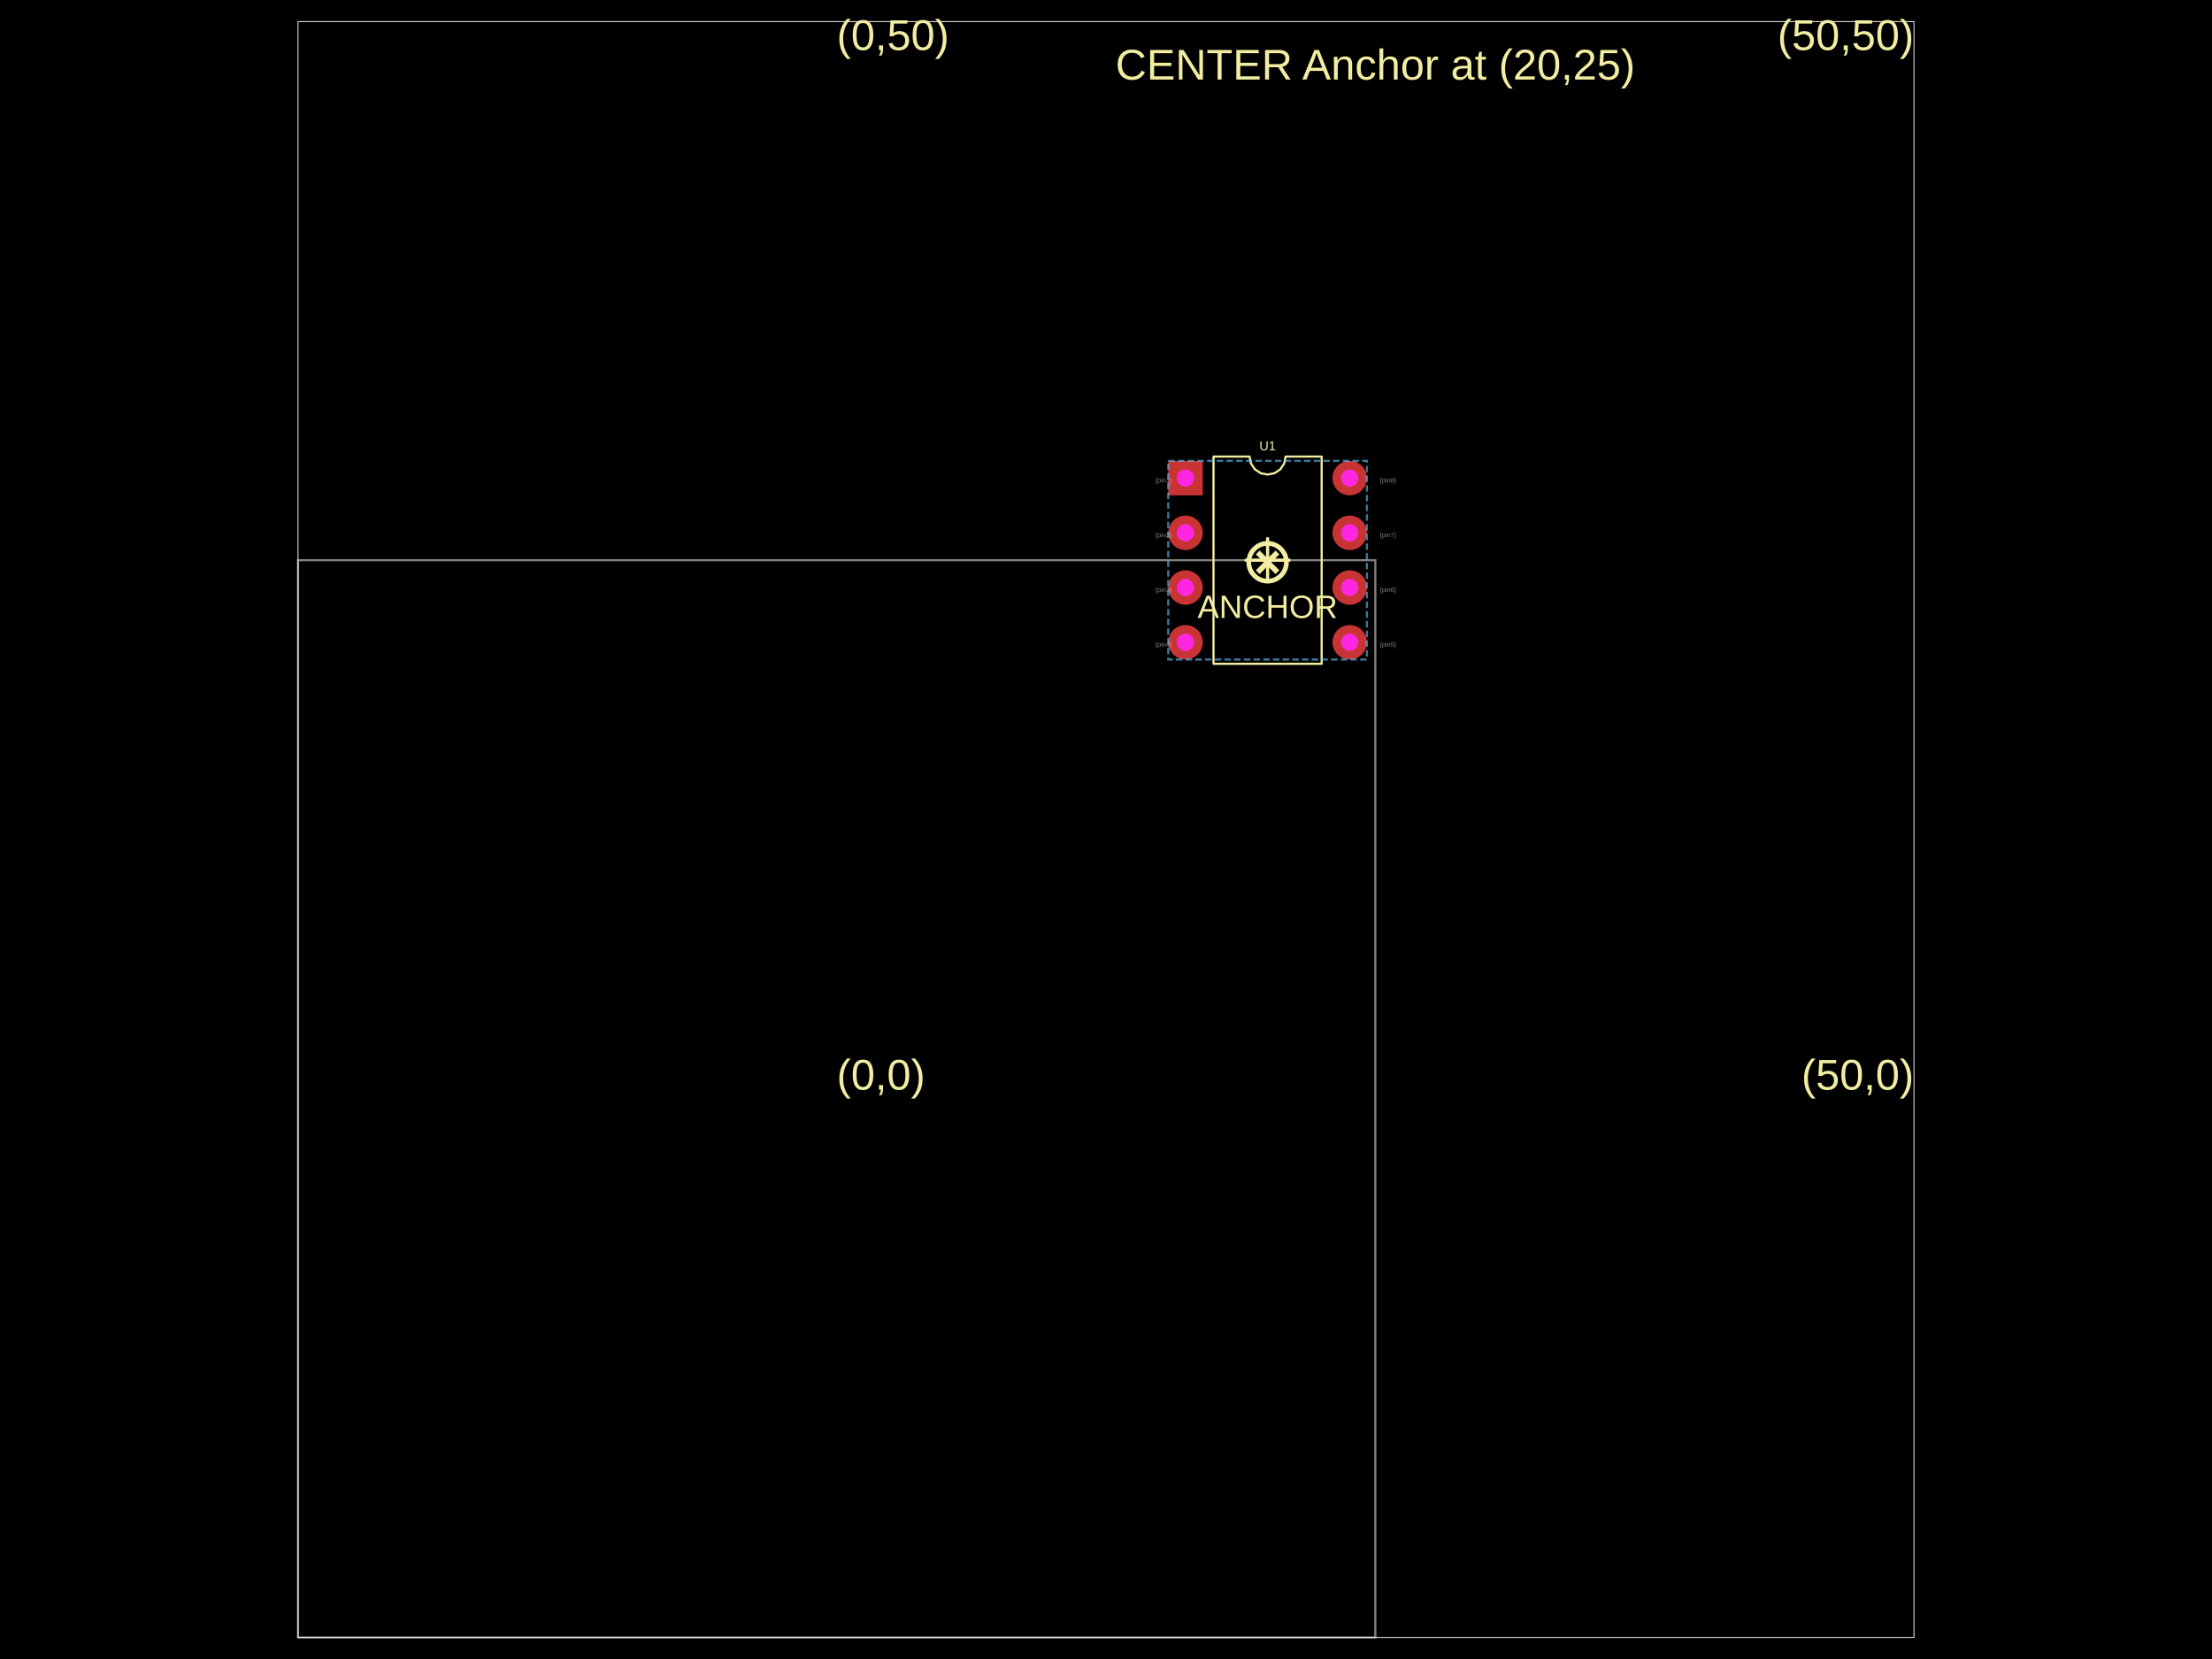
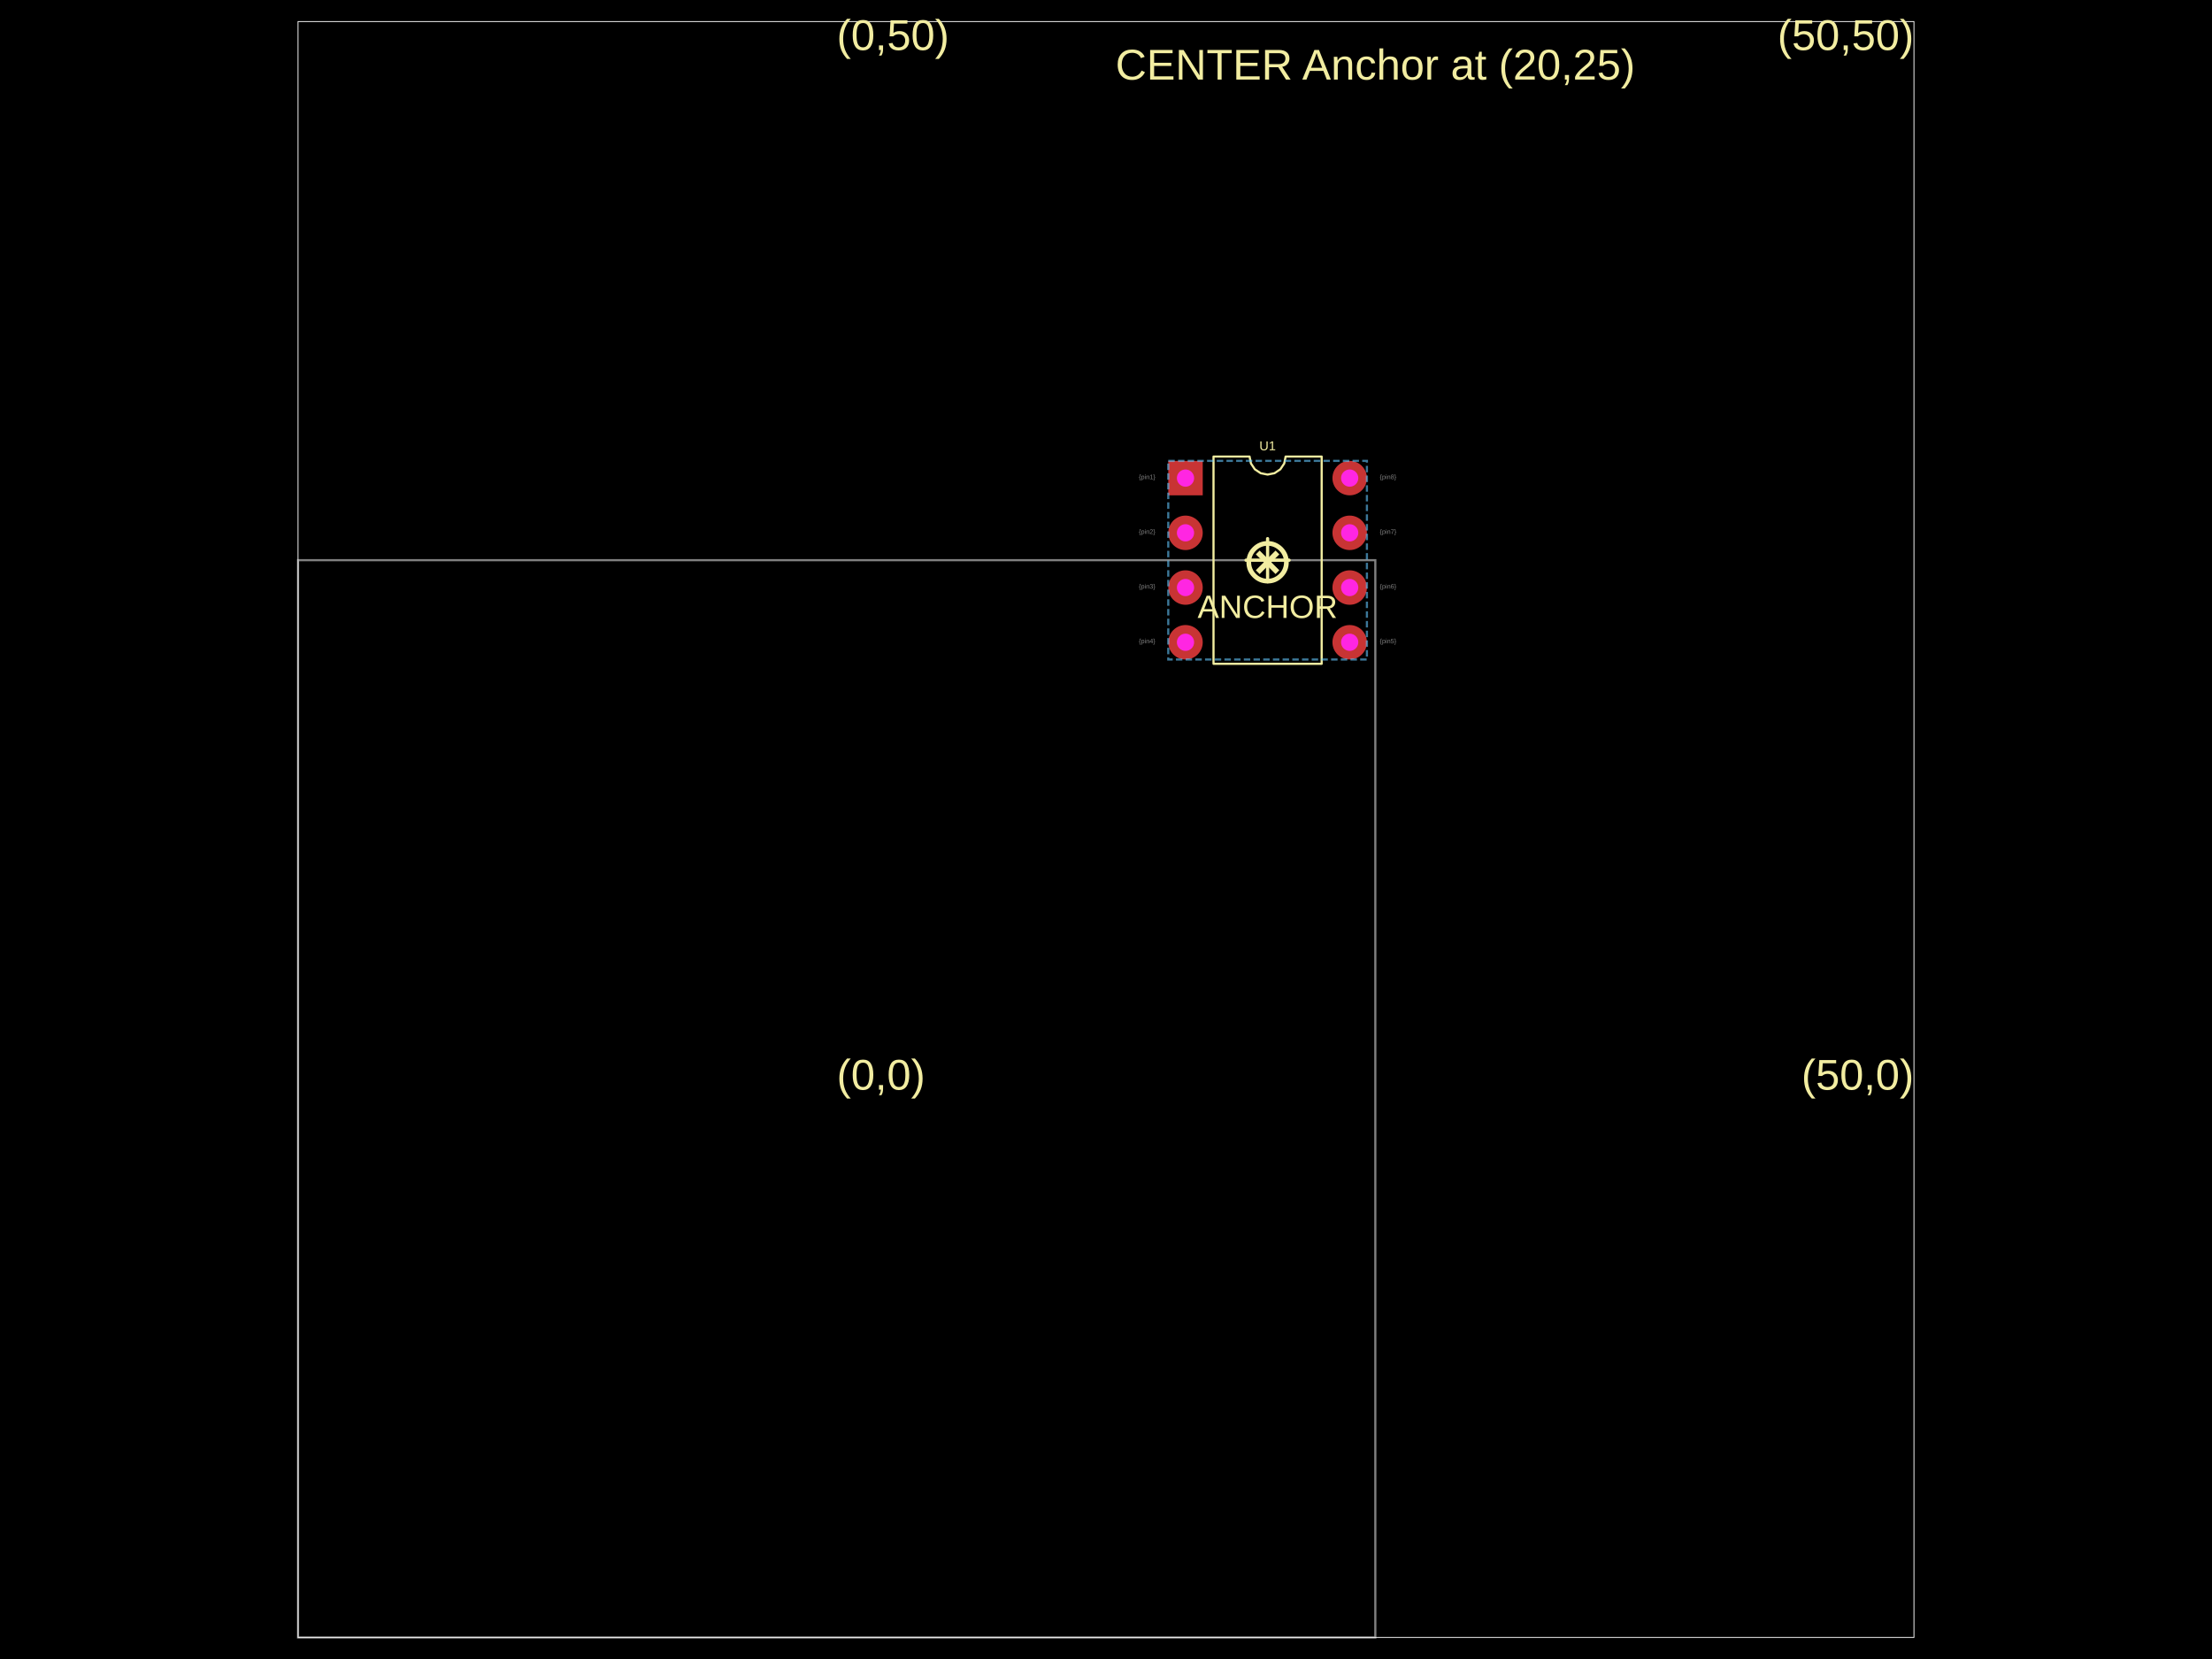
- <svg xmlns="http://www.w3.org/2000/svg" width="800" height="600" data-software-used-string="@tscircuit/core@0.0.1084">
+ <svg xmlns="http://www.w3.org/2000/svg" width="800" height="600" data-software-used-string="@tscircuit/core@0.0.1499">
  <style />
  <rect class="boundary" x="0" y="0" fill="#000" width="800" height="600" data-type="pcb_background" data-pcb-layer="global" />
  <rect class="pcb-boundary" fill="none" stroke="#fff" stroke-width="0.3" x="107.792" y="7.792" width="584.416" height="584.416" data-type="pcb_boundary" data-pcb-layer="global" />
  <path class="pcb-board" d="M 107.792 592.208 L 497.403 592.208 L 497.403 202.597 L 107.792 202.597 Z" fill="none" stroke="rgba(255, 255, 255, 0.5)" stroke-width="0.779" data-type="pcb_board" data-pcb-layer="board" />
-   <text x="0" y="0" dx="0" dy="0" fill="#f2eda1" font-family="Arial, sans-serif" font-size="15.584" text-anchor="start" dominant-baseline="text-after-edge" transform="matrix(1,0,0,1,302.5974,397.4026)" class="pcb-silkscreen-text pcb-silkscreen-top" data-pcb-silkscreen-text-id="null" stroke="none" data-type="pcb_silkscreen_text" data-pcb-layer="top">(0,0)</text>
-   <text x="0" y="0" dx="0" dy="0" fill="#f2eda1" font-family="Arial, sans-serif" font-size="15.584" text-anchor="end" dominant-baseline="text-after-edge" transform="matrix(1,0,0,1,692.2078,397.4026)" class="pcb-silkscreen-text pcb-silkscreen-top" data-pcb-silkscreen-text-id="null" stroke="none" data-type="pcb_silkscreen_text" data-pcb-layer="top">(50,0)</text>
-   <text x="0" y="0" dx="0" dy="0" fill="#f2eda1" font-family="Arial, sans-serif" font-size="15.584" text-anchor="start" dominant-baseline="text-before-edge" transform="matrix(1,0,0,1,302.5974,7.792208)" class="pcb-silkscreen-text pcb-silkscreen-top" data-pcb-silkscreen-text-id="null" stroke="none" data-type="pcb_silkscreen_text" data-pcb-layer="top">(0,50)</text>
-   <text x="0" y="0" dx="0" dy="0" fill="#f2eda1" font-family="Arial, sans-serif" font-size="15.584" text-anchor="end" dominant-baseline="text-before-edge" transform="matrix(1,0,0,1,692.2078,7.792208)" class="pcb-silkscreen-text pcb-silkscreen-top" data-pcb-silkscreen-text-id="null" stroke="none" data-type="pcb_silkscreen_text" data-pcb-layer="top">(50,50)</text>
-   <text x="0" y="0" dx="0" dy="0" fill="#f2eda1" font-family="Arial, sans-serif" font-size="15.584" text-anchor="middle" dominant-baseline="central" transform="matrix(1,0,0,1,497.4026,23.37662)" class="pcb-silkscreen-text pcb-silkscreen-top" data-pcb-silkscreen-text-id="null" stroke="none" data-type="pcb_silkscreen_text" data-pcb-layer="top">CENTER Anchor at (20,25)</text>
+   <text x="0" y="0" dx="0" dy="0" fill="#f2eda1" font-family="Arial, sans-serif" font-size="15.584" text-anchor="start" dominant-baseline="text-after-edge" transform="matrix(1,0,0,1,302.5974,397.4026)" class="pcb-silkscreen-text pcb-silkscreen-top" data-pcb-silkscreen-text-id="pcb_silkscreen_text_0" stroke="none" data-type="pcb_silkscreen_text" data-pcb-layer="top">(0,0)</text>
+   <text x="0" y="0" dx="0" dy="0" fill="#f2eda1" font-family="Arial, sans-serif" font-size="15.584" text-anchor="end" dominant-baseline="text-after-edge" transform="matrix(1,0,0,1,692.2078,397.4026)" class="pcb-silkscreen-text pcb-silkscreen-top" data-pcb-silkscreen-text-id="pcb_silkscreen_text_1" stroke="none" data-type="pcb_silkscreen_text" data-pcb-layer="top">(50,0)</text>
+   <text x="0" y="0" dx="0" dy="0" fill="#f2eda1" font-family="Arial, sans-serif" font-size="15.584" text-anchor="start" dominant-baseline="text-before-edge" transform="matrix(1,0,0,1,302.5974,7.792208)" class="pcb-silkscreen-text pcb-silkscreen-top" data-pcb-silkscreen-text-id="pcb_silkscreen_text_2" stroke="none" data-type="pcb_silkscreen_text" data-pcb-layer="top">(0,50)</text>
+   <text x="0" y="0" dx="0" dy="0" fill="#f2eda1" font-family="Arial, sans-serif" font-size="15.584" text-anchor="end" dominant-baseline="text-before-edge" transform="matrix(1,0,0,1,692.2078,7.792208)" class="pcb-silkscreen-text pcb-silkscreen-top" data-pcb-silkscreen-text-id="pcb_silkscreen_text_3" stroke="none" data-type="pcb_silkscreen_text" data-pcb-layer="top">(50,50)</text>
+   <text x="0" y="0" dx="0" dy="0" fill="#f2eda1" font-family="Arial, sans-serif" font-size="15.584" text-anchor="middle" dominant-baseline="central" transform="matrix(1,0,0,1,497.4026,23.37662)" class="pcb-silkscreen-text pcb-silkscreen-top" data-pcb-silkscreen-text-id="pcb_silkscreen_text_4" stroke="none" data-type="pcb_silkscreen_text" data-pcb-layer="top">CENTER Anchor at (20,25)</text>
  <path class="pcb-silkscreen pcb-silkscreen-top" d="M 450.649 202.597 L 466.234 202.597" fill="none" stroke="#f2eda1" stroke-width="1.169" stroke-linecap="round" stroke-linejoin="round" data-pcb-component-id="null" data-pcb-silkscreen-path-id="pcb_silkscreen_path_0" data-type="pcb_silkscreen_path" data-pcb-layer="top" />
  <path class="pcb-silkscreen pcb-silkscreen-top" d="M 458.442 210.39 L 458.442 194.805" fill="none" stroke="#f2eda1" stroke-width="1.169" stroke-linecap="round" stroke-linejoin="round" data-pcb-component-id="null" data-pcb-silkscreen-path-id="pcb_silkscreen_path_1" data-type="pcb_silkscreen_path" data-pcb-layer="top" />
-   <text x="0" y="0" dx="0" dy="0" fill="#f2eda1" font-family="Arial, sans-serif" font-size="23.377" text-anchor="middle" dominant-baseline="central" transform="matrix(1,0,0,1,458.4416,202.5974)" class="pcb-silkscreen-text pcb-silkscreen-top" data-pcb-silkscreen-text-id="null" stroke="none" data-type="pcb_silkscreen_text" data-pcb-layer="top">⊗</text>
-   <text x="0" y="0" dx="0" dy="0" fill="#f2eda1" font-family="Arial, sans-serif" font-size="11.688" text-anchor="middle" dominant-baseline="text-after-edge" transform="matrix(1,0,0,1,458.4416,225.974)" class="pcb-silkscreen-text pcb-silkscreen-top" data-pcb-silkscreen-text-id="null" stroke="none" data-type="pcb_silkscreen_text" data-pcb-layer="top">ANCHOR</text>
+   <text x="0" y="0" dx="0" dy="0" fill="#f2eda1" font-family="Arial, sans-serif" font-size="23.377" text-anchor="middle" dominant-baseline="central" transform="matrix(1,0,0,1,458.4416,202.5974)" class="pcb-silkscreen-text pcb-silkscreen-top" data-pcb-silkscreen-text-id="pcb_silkscreen_text_5" stroke="none" data-type="pcb_silkscreen_text" data-pcb-layer="top">⊗</text>
+   <text x="0" y="0" dx="0" dy="0" fill="#f2eda1" font-family="Arial, sans-serif" font-size="11.688" text-anchor="middle" dominant-baseline="text-after-edge" transform="matrix(1,0,0,1,458.4416,225.974)" class="pcb-silkscreen-text pcb-silkscreen-top" data-pcb-silkscreen-text-id="pcb_silkscreen_text_6" stroke="none" data-type="pcb_silkscreen_text" data-pcb-layer="top">ANCHOR</text>
  <path class="pcb-silkscreen pcb-silkscreen-top" d="M 438.883 240.078 L 438.883 165.117 L 451.922 165.117 L 452.418 167.612 L 453.832 169.727 L 455.947 171.14 L 458.442 171.636 L 460.936 171.14 L 463.052 169.727 L 464.465 167.612 L 464.961 165.117 L 478 165.117 L 478 240.078 L 438.883 240.078 Z" fill="none" stroke="#f2eda1" stroke-width="0.779" stroke-linecap="round" stroke-linejoin="round" data-pcb-component-id="pcb_component_0" data-pcb-silkscreen-path-id="pcb_silkscreen_path_2" data-type="pcb_silkscreen_path" data-pcb-layer="top" />
-   <text x="0" y="0" dx="0" dy="0" fill="#f2eda1" font-family="Arial, sans-serif" font-size="4.675" text-anchor="middle" dominant-baseline="central" transform="matrix(1,0,0,1,458.4416,161.2208)" class="pcb-silkscreen-text pcb-silkscreen-top" data-pcb-silkscreen-text-id="pcb_component_0" stroke="none" data-type="pcb_silkscreen_text" data-pcb-layer="top">U1</text>
-   <g data-type="pcb_plated_hole" data-pcb-layer="through">
+   <text x="0" y="0" dx="0" dy="0" fill="#f2eda1" font-family="Arial, sans-serif" font-size="4.675" text-anchor="middle" dominant-baseline="central" transform="matrix(1,0,0,1,458.4416,161.2208)" class="pcb-silkscreen-text pcb-silkscreen-top" data-pcb-silkscreen-text-id="pcb_silkscreen_text_7" stroke="none" data-type="pcb_silkscreen_text" data-pcb-layer="top">U1</text>
+   <g data-type="pcb_plated_hole" data-pcb-layer="through" data-pad-name="U1.pin1">
    <rect class="pcb-hole-outer-pad" fill="rgb(200, 52, 52)" x="422.519" y="166.675" width="12.468" height="12.468" data-type="pcb_plated_hole" data-pcb-layer="top" />
    <circle class="pcb-hole-inner" fill="#FF26E2" cx="428.753" cy="172.909" r="3.117" data-type="pcb_plated_hole_drill" data-pcb-layer="drill" />
  </g>
-   <g data-type="pcb_plated_hole" data-pcb-layer="through">
+   <g data-type="pcb_plated_hole" data-pcb-layer="through" data-pad-name="U1.pin2">
    <circle class="pcb-hole-outer" fill="rgb(200, 52, 52)" cx="428.753" cy="192.701" r="6.234" data-type="pcb_plated_hole" data-pcb-layer="top" />
    <circle class="pcb-hole-inner" fill="#FF26E2" cx="428.753" cy="192.701" r="3.117" data-type="pcb_plated_hole_drill" data-pcb-layer="drill" />
  </g>
-   <g data-type="pcb_plated_hole" data-pcb-layer="through">
+   <g data-type="pcb_plated_hole" data-pcb-layer="through" data-pad-name="U1.pin3">
    <circle class="pcb-hole-outer" fill="rgb(200, 52, 52)" cx="428.753" cy="212.494" r="6.234" data-type="pcb_plated_hole" data-pcb-layer="top" />
    <circle class="pcb-hole-inner" fill="#FF26E2" cx="428.753" cy="212.494" r="3.117" data-type="pcb_plated_hole_drill" data-pcb-layer="drill" />
  </g>
-   <g data-type="pcb_plated_hole" data-pcb-layer="through">
+   <g data-type="pcb_plated_hole" data-pcb-layer="through" data-pad-name="U1.pin4">
    <circle class="pcb-hole-outer" fill="rgb(200, 52, 52)" cx="428.753" cy="232.286" r="6.234" data-type="pcb_plated_hole" data-pcb-layer="top" />
    <circle class="pcb-hole-inner" fill="#FF26E2" cx="428.753" cy="232.286" r="3.117" data-type="pcb_plated_hole_drill" data-pcb-layer="drill" />
  </g>
-   <g data-type="pcb_plated_hole" data-pcb-layer="through">
+   <g data-type="pcb_plated_hole" data-pcb-layer="through" data-pad-name="U1.pin5">
    <circle class="pcb-hole-outer" fill="rgb(200, 52, 52)" cx="488.13" cy="232.286" r="6.234" data-type="pcb_plated_hole" data-pcb-layer="top" />
    <circle class="pcb-hole-inner" fill="#FF26E2" cx="488.13" cy="232.286" r="3.117" data-type="pcb_plated_hole_drill" data-pcb-layer="drill" />
  </g>
-   <g data-type="pcb_plated_hole" data-pcb-layer="through">
+   <g data-type="pcb_plated_hole" data-pcb-layer="through" data-pad-name="U1.pin6">
    <circle class="pcb-hole-outer" fill="rgb(200, 52, 52)" cx="488.13" cy="212.494" r="6.234" data-type="pcb_plated_hole" data-pcb-layer="top" />
    <circle class="pcb-hole-inner" fill="#FF26E2" cx="488.13" cy="212.494" r="3.117" data-type="pcb_plated_hole_drill" data-pcb-layer="drill" />
  </g>
-   <g data-type="pcb_plated_hole" data-pcb-layer="through">
+   <g data-type="pcb_plated_hole" data-pcb-layer="through" data-pad-name="U1.pin7">
    <circle class="pcb-hole-outer" fill="rgb(200, 52, 52)" cx="488.13" cy="192.701" r="6.234" data-type="pcb_plated_hole" data-pcb-layer="top" />
    <circle class="pcb-hole-inner" fill="#FF26E2" cx="488.13" cy="192.701" r="3.117" data-type="pcb_plated_hole_drill" data-pcb-layer="drill" />
  </g>
-   <g data-type="pcb_plated_hole" data-pcb-layer="through">
+   <g data-type="pcb_plated_hole" data-pcb-layer="through" data-pad-name="U1.pin8">
    <circle class="pcb-hole-outer" fill="rgb(200, 52, 52)" cx="488.13" cy="172.909" r="6.234" data-type="pcb_plated_hole" data-pcb-layer="top" />
    <circle class="pcb-hole-inner" fill="#FF26E2" cx="488.13" cy="172.909" r="3.117" data-type="pcb_plated_hole_drill" data-pcb-layer="drill" />
  </g>
-   <text x="0" y="0" font-family="Arial, sans-serif" font-size="2.338" text-anchor="start" dominant-baseline="text-before-edge" transform="matrix(0.9998477,0.01745241,-0.01745241,0.9998477,417.8442,172.9091)" class="pcb-fabrication-note-text" fill="rgba(255,255,255,0.5)" data-type="pcb_fabrication_note_text" data-pcb-layer="overlay">{pin1}</text>
-   <text x="0" y="0" font-family="Arial, sans-serif" font-size="2.338" text-anchor="start" dominant-baseline="text-before-edge" transform="matrix(0.9998477,0.01745241,-0.01745241,0.9998477,417.8442,192.7013)" class="pcb-fabrication-note-text" fill="rgba(255,255,255,0.5)" data-type="pcb_fabrication_note_text" data-pcb-layer="overlay">{pin2}</text>
-   <text x="0" y="0" font-family="Arial, sans-serif" font-size="2.338" text-anchor="start" dominant-baseline="text-before-edge" transform="matrix(0.9998477,0.01745241,-0.01745241,0.9998477,417.8442,212.4935)" class="pcb-fabrication-note-text" fill="rgba(255,255,255,0.5)" data-type="pcb_fabrication_note_text" data-pcb-layer="overlay">{pin3}</text>
-   <text x="0" y="0" font-family="Arial, sans-serif" font-size="2.338" text-anchor="start" dominant-baseline="text-before-edge" transform="matrix(0.9998477,0.01745241,-0.01745241,0.9998477,417.8442,232.2857)" class="pcb-fabrication-note-text" fill="rgba(255,255,255,0.5)" data-type="pcb_fabrication_note_text" data-pcb-layer="overlay">{pin4}</text>
-   <text x="0" y="0" font-family="Arial, sans-serif" font-size="2.338" text-anchor="start" dominant-baseline="text-before-edge" transform="matrix(0.9998477,0.01745241,-0.01745241,0.9998477,499.039,232.2857)" class="pcb-fabrication-note-text" fill="rgba(255,255,255,0.5)" data-type="pcb_fabrication_note_text" data-pcb-layer="overlay">{pin5}</text>
-   <text x="0" y="0" font-family="Arial, sans-serif" font-size="2.338" text-anchor="start" dominant-baseline="text-before-edge" transform="matrix(0.9998477,0.01745241,-0.01745241,0.9998477,499.039,212.4935)" class="pcb-fabrication-note-text" fill="rgba(255,255,255,0.5)" data-type="pcb_fabrication_note_text" data-pcb-layer="overlay">{pin6}</text>
-   <text x="0" y="0" font-family="Arial, sans-serif" font-size="2.338" text-anchor="start" dominant-baseline="text-before-edge" transform="matrix(0.9998477,0.01745241,-0.01745241,0.9998477,499.039,192.7013)" class="pcb-fabrication-note-text" fill="rgba(255,255,255,0.5)" data-type="pcb_fabrication_note_text" data-pcb-layer="overlay">{pin7}</text>
-   <text x="0" y="0" font-family="Arial, sans-serif" font-size="2.338" text-anchor="start" dominant-baseline="text-before-edge" transform="matrix(0.9998477,0.01745241,-0.01745241,0.9998477,499.039,172.9091)" class="pcb-fabrication-note-text" fill="rgba(255,255,255,0.5)" data-type="pcb_fabrication_note_text" data-pcb-layer="overlay">{pin8}</text>
+   <text x="0" y="0" font-family="Arial, sans-serif" font-size="2.338" text-anchor="end" dominant-baseline="text-before-edge" transform="matrix(1,0,0,1,417.8442,171.7403)" class="pcb-fabrication-note-text" fill="rgba(255,255,255,0.5)" data-type="pcb_fabrication_note_text" data-pcb-layer="overlay">{pin1}</text>
+   <text x="0" y="0" font-family="Arial, sans-serif" font-size="2.338" text-anchor="end" dominant-baseline="text-before-edge" transform="matrix(1,0,0,1,417.8442,191.5325)" class="pcb-fabrication-note-text" fill="rgba(255,255,255,0.5)" data-type="pcb_fabrication_note_text" data-pcb-layer="overlay">{pin2}</text>
+   <text x="0" y="0" font-family="Arial, sans-serif" font-size="2.338" text-anchor="end" dominant-baseline="text-before-edge" transform="matrix(1,0,0,1,417.8442,211.3247)" class="pcb-fabrication-note-text" fill="rgba(255,255,255,0.5)" data-type="pcb_fabrication_note_text" data-pcb-layer="overlay">{pin3}</text>
+   <text x="0" y="0" font-family="Arial, sans-serif" font-size="2.338" text-anchor="end" dominant-baseline="text-before-edge" transform="matrix(1,0,0,1,417.8442,231.1169)" class="pcb-fabrication-note-text" fill="rgba(255,255,255,0.5)" data-type="pcb_fabrication_note_text" data-pcb-layer="overlay">{pin4}</text>
+   <text x="0" y="0" font-family="Arial, sans-serif" font-size="2.338" text-anchor="start" dominant-baseline="text-before-edge" transform="matrix(1,0,0,1,499.039,231.1169)" class="pcb-fabrication-note-text" fill="rgba(255,255,255,0.5)" data-type="pcb_fabrication_note_text" data-pcb-layer="overlay">{pin5}</text>
+   <text x="0" y="0" font-family="Arial, sans-serif" font-size="2.338" text-anchor="start" dominant-baseline="text-before-edge" transform="matrix(1,0,0,1,499.039,211.3247)" class="pcb-fabrication-note-text" fill="rgba(255,255,255,0.5)" data-type="pcb_fabrication_note_text" data-pcb-layer="overlay">{pin6}</text>
+   <text x="0" y="0" font-family="Arial, sans-serif" font-size="2.338" text-anchor="start" dominant-baseline="text-before-edge" transform="matrix(1,0,0,1,499.039,191.5325)" class="pcb-fabrication-note-text" fill="rgba(255,255,255,0.5)" data-type="pcb_fabrication_note_text" data-pcb-layer="overlay">{pin7}</text>
+   <text x="0" y="0" font-family="Arial, sans-serif" font-size="2.338" text-anchor="start" dominant-baseline="text-before-edge" transform="matrix(1,0,0,1,499.039,171.7403)" class="pcb-fabrication-note-text" fill="rgba(255,255,255,0.5)" data-type="pcb_fabrication_note_text" data-pcb-layer="overlay">{pin8}</text>
  <rect class="pcb-group" fill="none" stroke="rgba(100, 200, 255, 0.6)" stroke-width="0.779" stroke-dasharray="2.338 1.169" data-type="pcb_group" data-pcb-group-id="pcb_group_0" data-pcb-layer="overlay" data-group-name="G2" x="422.519" y="166.675" width="71.844" height="71.844" />
</svg>
